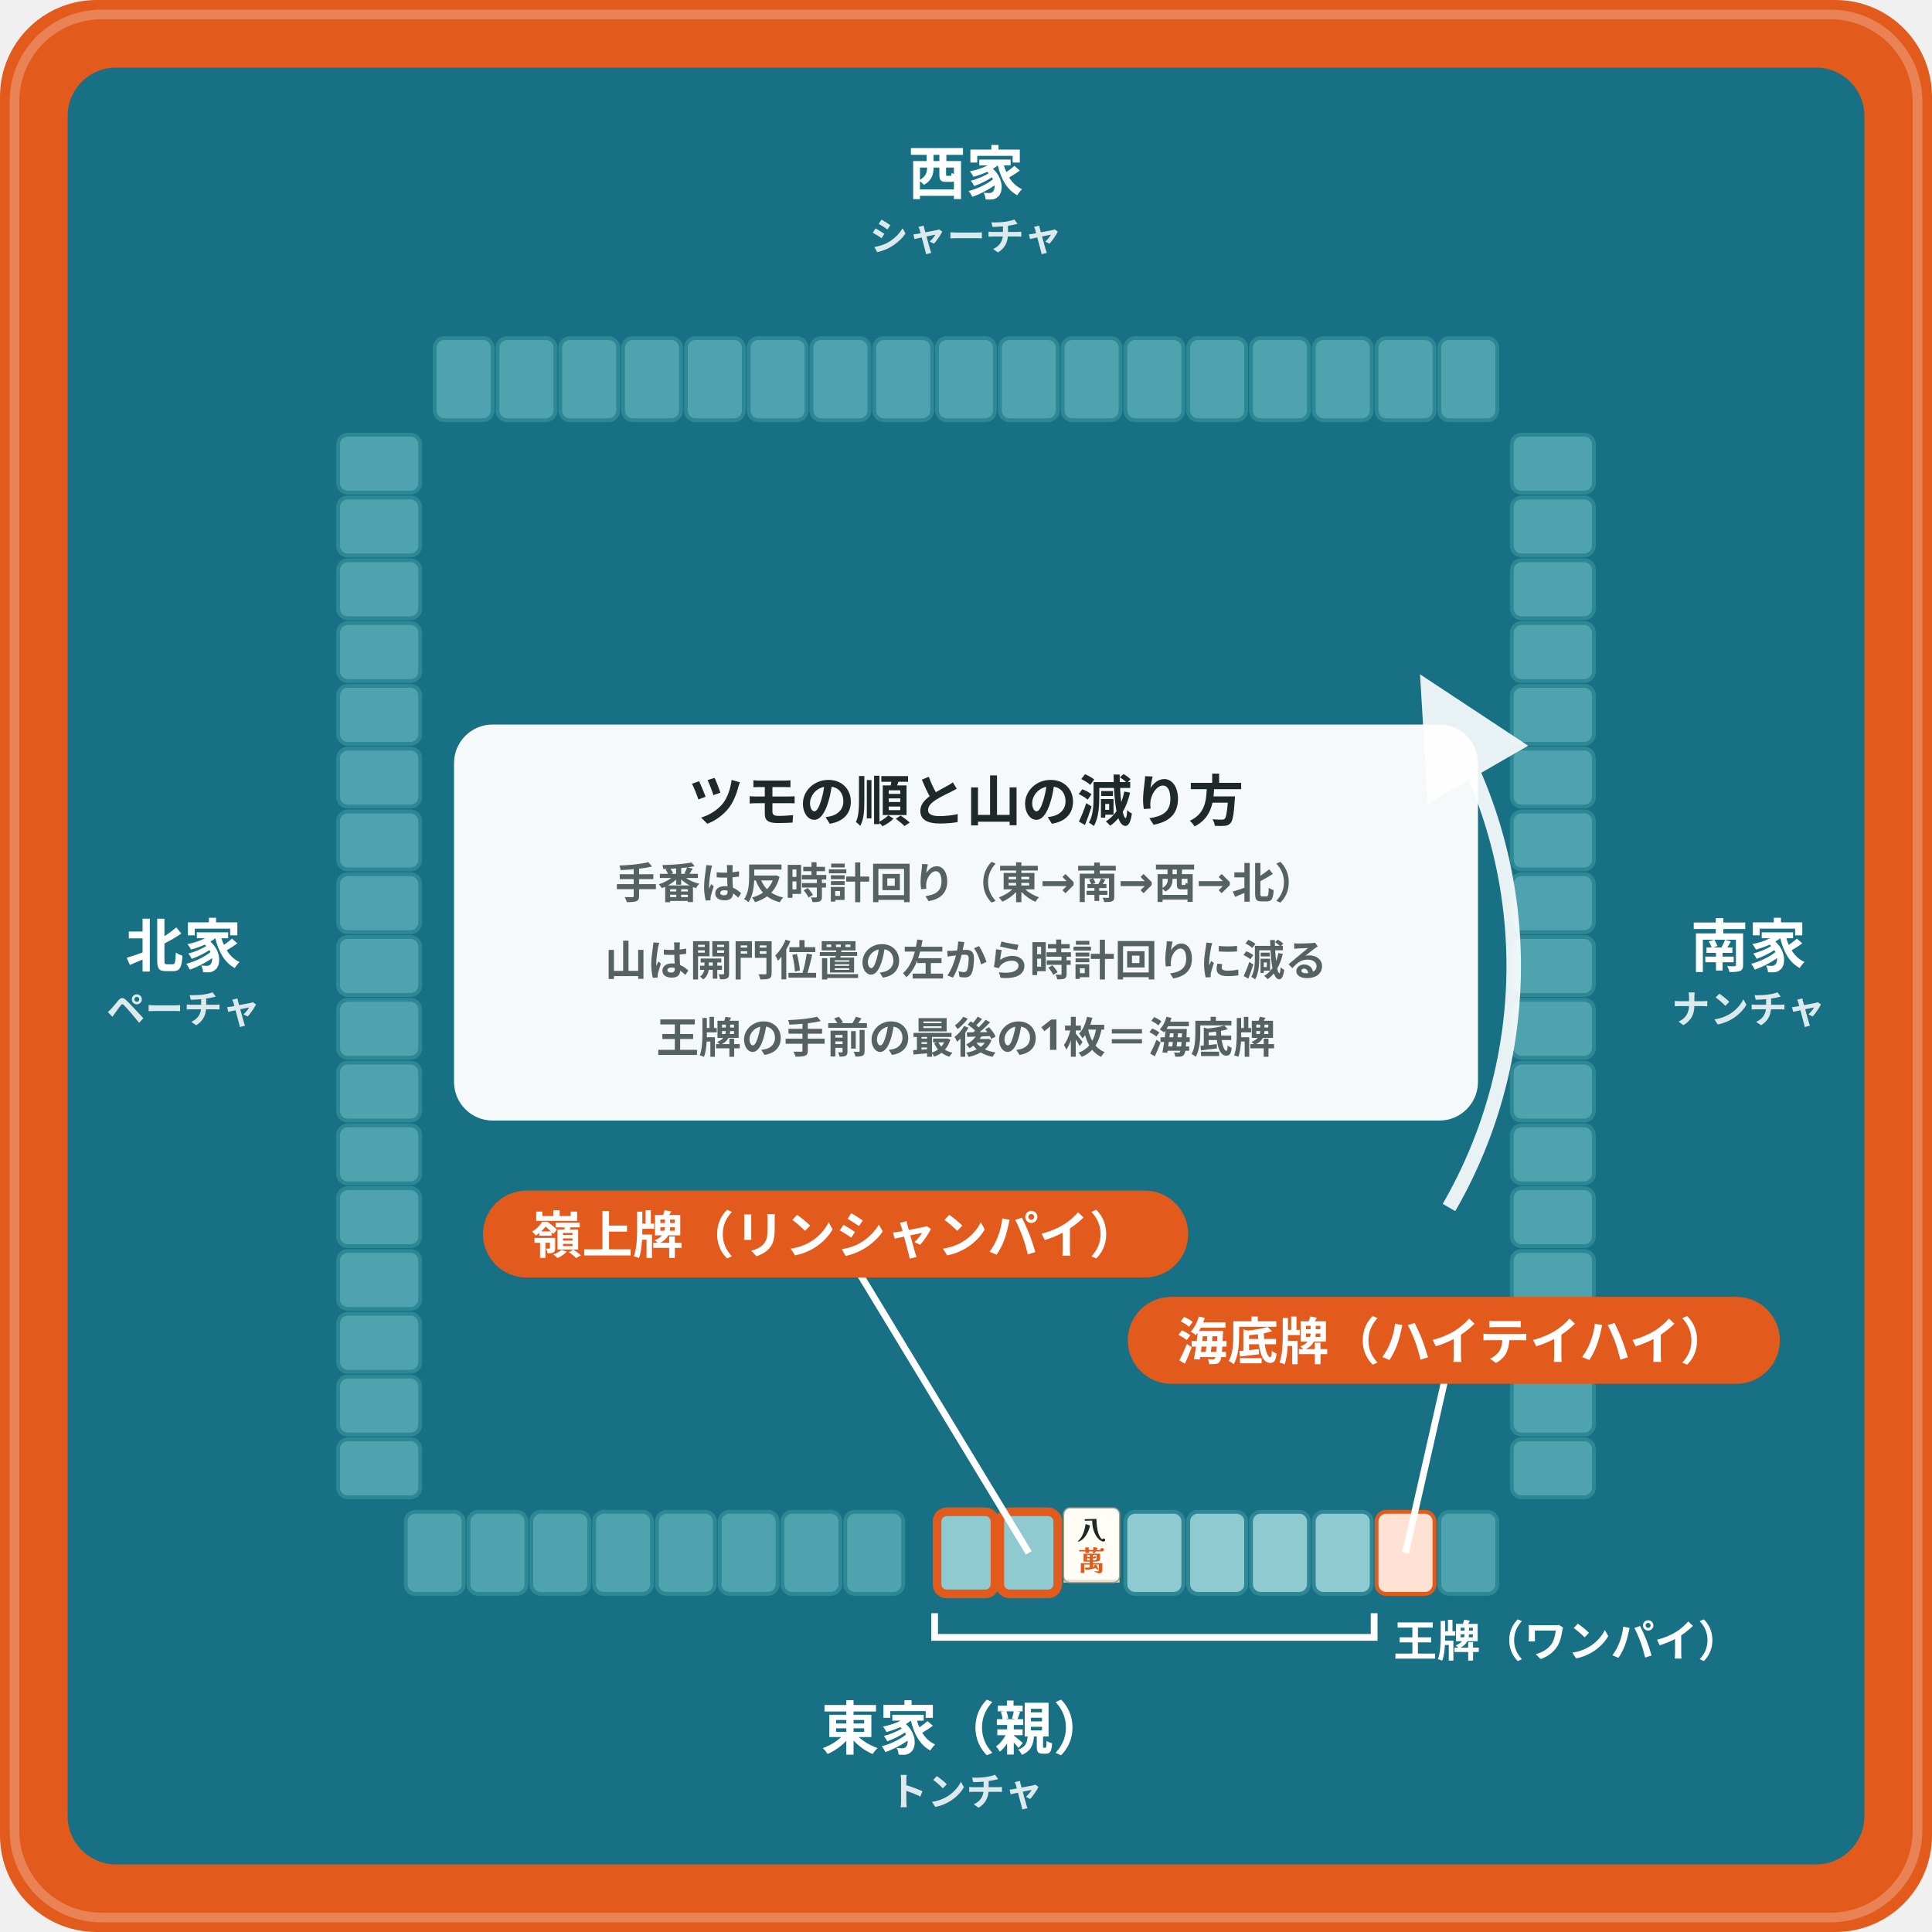
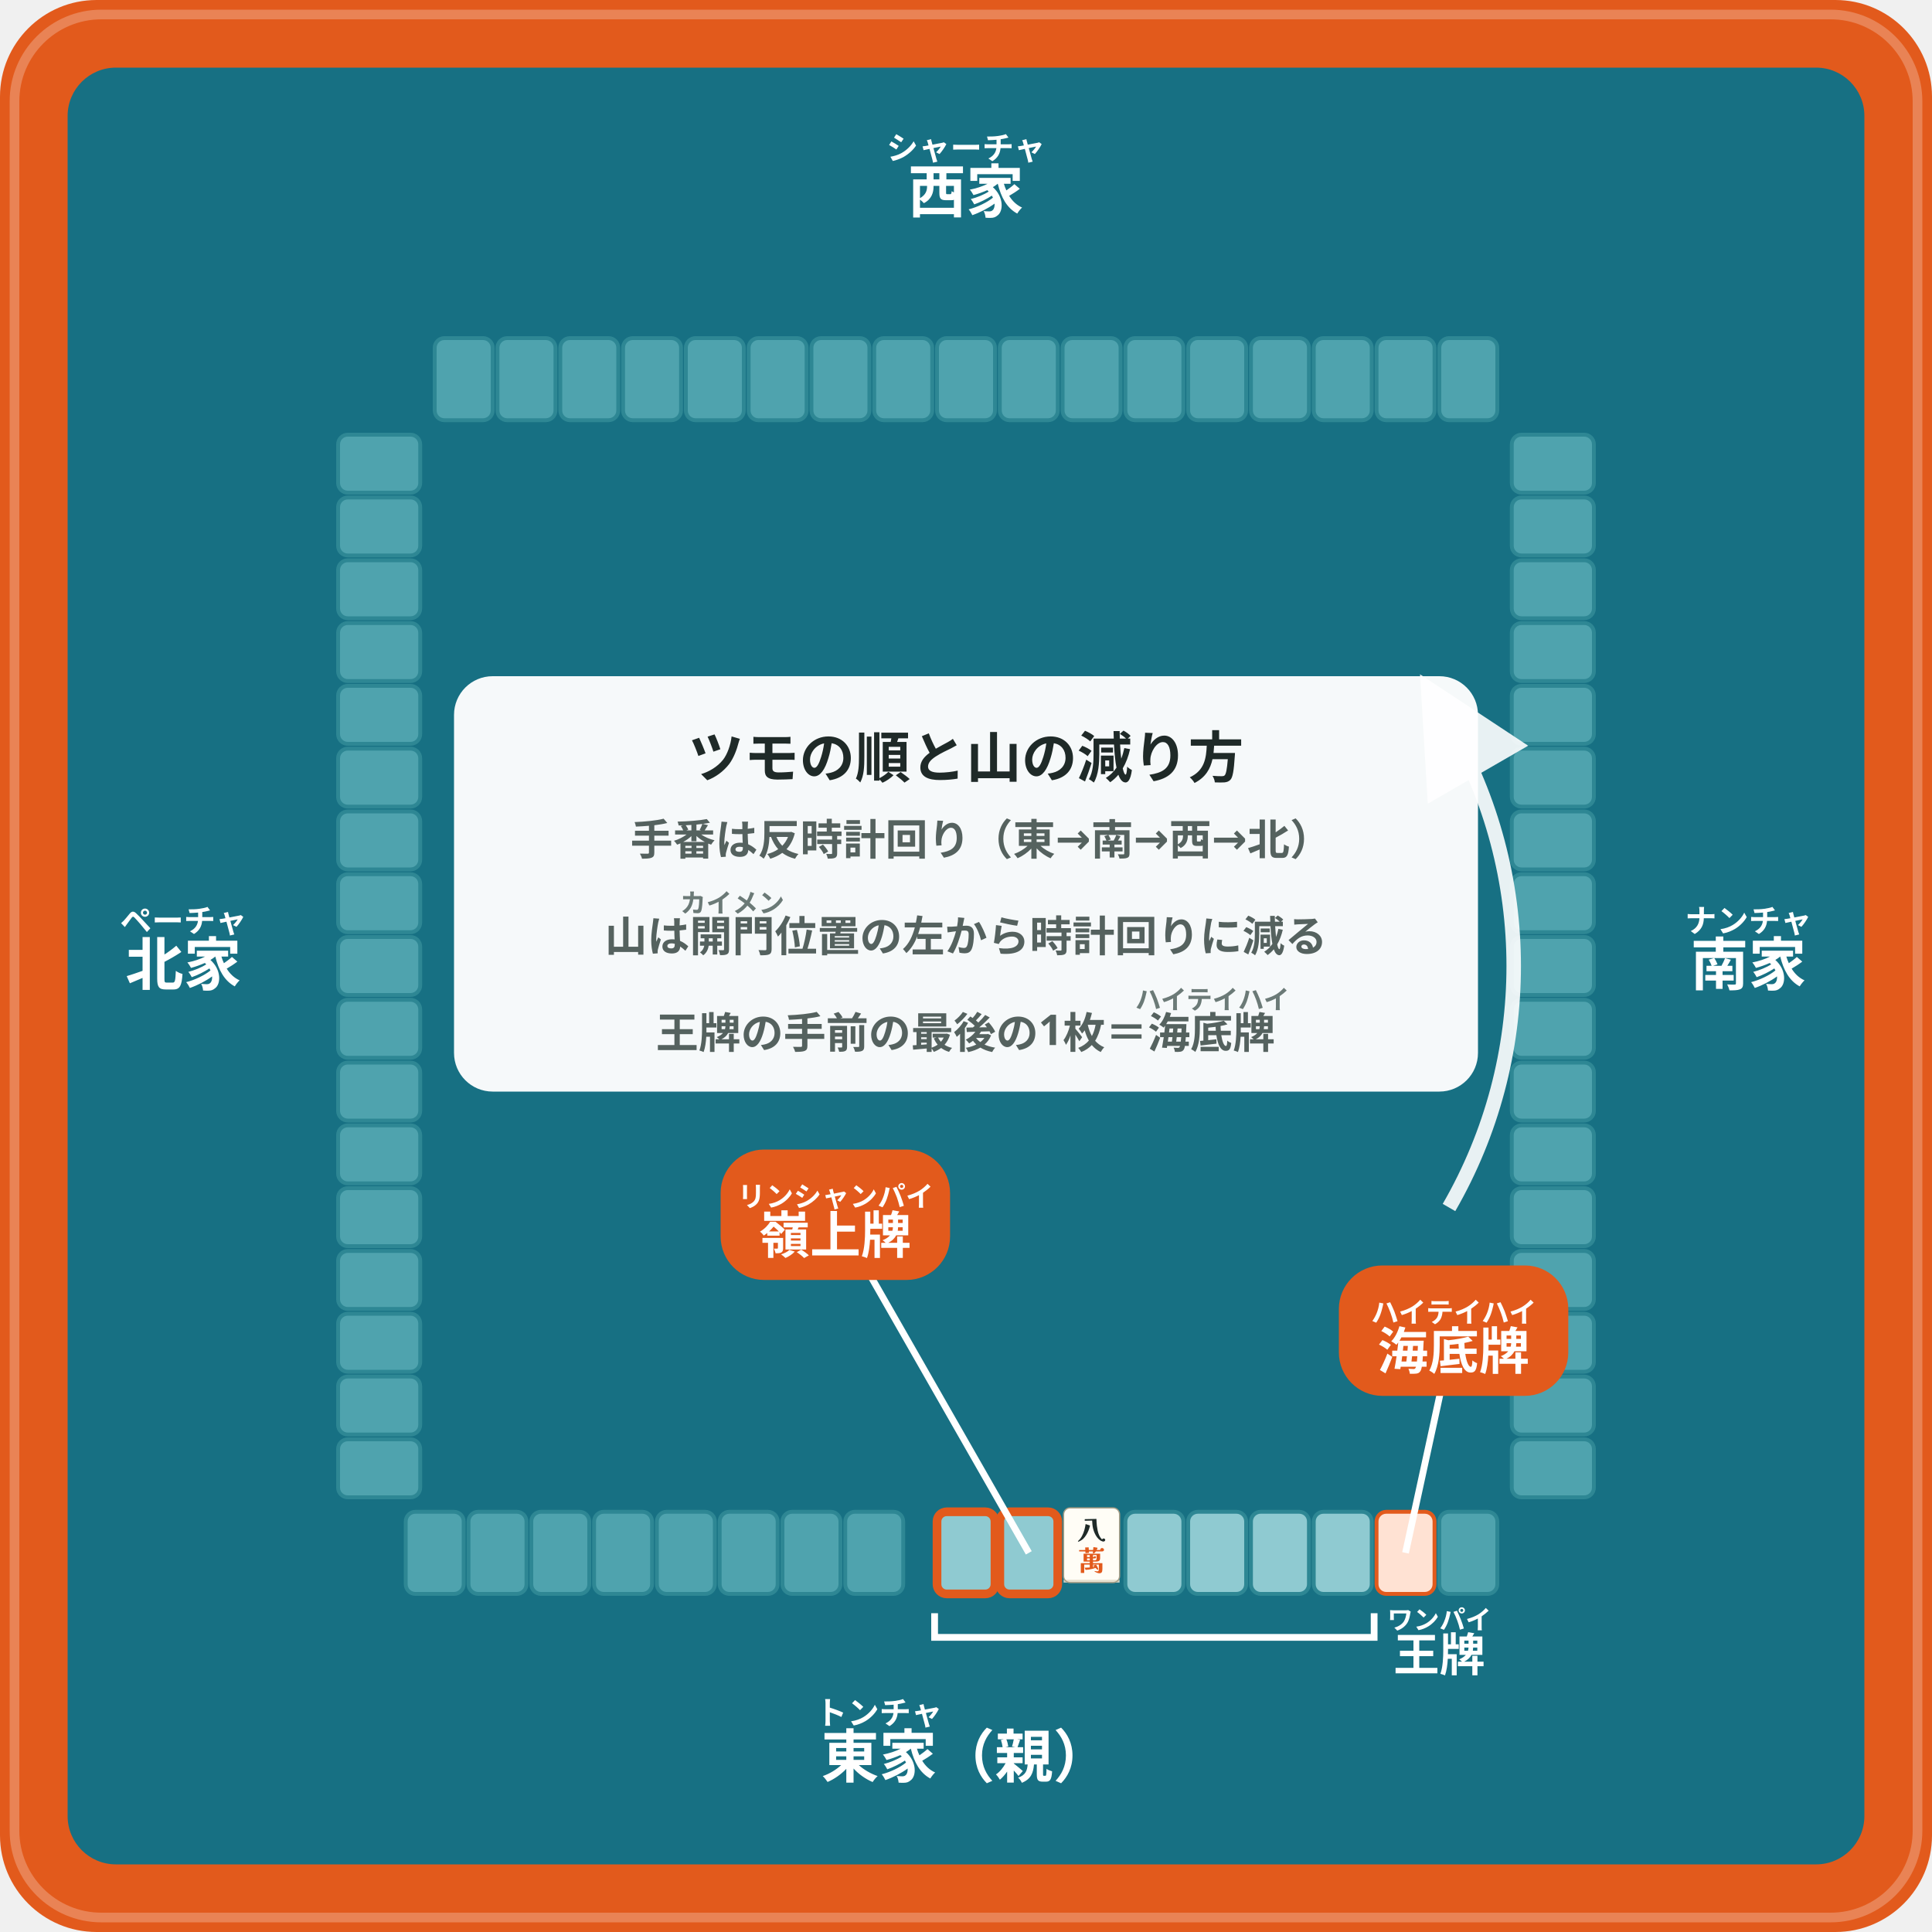
<svg xmlns="http://www.w3.org/2000/svg" viewBox="0 0 400 400" role="img" aria-label="ツモの順と山の減り方の図。手番は反時計回り、山は時計回りに減り、最後の1枚が海底牌">
  <defs>
    <marker id="ah" markerWidth="8" markerHeight="8" refX="4" refY="4" orient="auto">
      <path d="M0 0 L8 4 L0 8 Z" fill="#fff" />
    </marker>
  </defs>
  <rect width="400" height="400" rx="20" fill="#E25A1C" />
  <rect x="3" y="3" width="394" height="394" rx="18" fill="none" stroke="#fff" stroke-opacity=".25" stroke-width="2" />
  <rect x="14" y="14" width="372" height="372" rx="10" fill="#177083" />
  <g transform="rotate(0 200 200)">
    <rect x="298.0" y="313" width="12" height="17" rx="2" fill="#4FA3AE" stroke="#2E8794" stroke-width=".8" />
    <rect x="285.0" y="313" width="12" height="17" rx="2" fill="#FFE2D3" stroke="#E25A1C" stroke-width=".8" />
    <rect x="272.0" y="313" width="12" height="17" rx="2" fill="#8FCAD1" stroke="#2E8794" stroke-width=".8" />
    <rect x="259.0" y="313" width="12" height="17" rx="2" fill="#8FCAD1" stroke="#2E8794" stroke-width=".8" />
    <rect x="246.0" y="313" width="12" height="17" rx="2" fill="#8FCAD1" stroke="#2E8794" stroke-width=".8" />
    <rect x="233.0" y="313" width="12" height="17" rx="2" fill="#8FCAD1" stroke="#2E8794" stroke-width=".8" />
    <svg x="220.0" y="312" width="12" height="17.2" viewBox="-1 -1 62 89">
      <rect x="0" y="7" width="60" height="80" rx="7" fill="#177083" />
      <rect x="0" y="0" width="60" height="80" rx="7" fill="#FFFDF6" />
      <rect x="0" y="77" width="60" height="3" fill="#E3DCCB" opacity=".9" />
      <rect x="0" y="0" width="60" height="80" rx="7" fill="none" stroke="#A79E87" stroke-width="1.3" />
      <path transform="translate(14.82 34.75) scale(0.03 -0.03)" d="M451 529Q432 443 398.5 357.0Q365 271 316.5 193.0Q268 115 205 52Q182 30 151.0 10.5Q120 -9 91 -25Q82 -29 62.5 -38.5Q43 -48 32 -48Q19 -48 19 -37Q19 -31 22 -27Q23 -25 25.0 -23.0Q27 -21 28 -20Q74 22 106.0 63.5Q138 105 166 160Q216 255 247.0 364.5Q278 474 293 582ZM993 15Q993 -11 972.5 -27.5Q952 -44 926 -44Q913 -44 892.0 -37.0Q871 -30 851.5 -20.5Q832 -11 821 -5Q755 38 703.5 106.5Q652 175 617.0 254.0Q582 333 563 407Q545 479 536.5 555.5Q528 632 526 706L262 699V756L679 765Q681 703 684.5 642.0Q688 581 695 520Q706 434 724.0 345.0Q742 256 778.5 175.5Q815 95 879 31Q888 46 903.0 56.5Q918 67 938 67Q959 67 976.0 50.5Q993 34 993 15Z" fill="#1F2A28" />
      <path transform="translate(14.91 67.52) scale(0.03 -0.03)" d="M438 378V448H341V378ZM438 493V568H341V493ZM682 568H554V493H580Q583 506 595.0 515.5Q607 525 622 525Q638 525 650.0 513.0Q662 501 662 487Q662 470 652.0 459.0Q642 448 622 448H554V378Q568 378 582.5 377.5Q597 377 611 377Q649 377 665.5 395.5Q682 414 682 455ZM889 67Q889 27 882.5 -7.5Q876 -42 852.5 -63.0Q829 -84 778 -84Q755 -84 726.0 -75.0Q697 -66 669.0 -53.5Q641 -41 622 -29Q621 -28 617 -26Q607 -20 607 -14Q607 -5 618 -5Q627 -5 636.0 -6.5Q645 -8 653 -10Q667 -12 681.5 -14.0Q696 -16 711 -16Q736 -16 746.5 -1.5Q757 13 760.0 34.0Q763 55 763 76Q763 114 762.5 152.0Q762 190 762 227H554V135Q566 137 578.5 138.5Q591 140 603 142L559 184Q567 189 586.5 197.5Q606 206 625.5 213.5Q645 221 653 221Q660 221 663.5 219.0Q667 217 671 214Q676 211 687.5 189.0Q699 167 712.0 139.5Q725 112 734.5 89.5Q744 67 744 62Q744 55 738.5 48.0Q733 41 725 41Q719 41 714.5 43.5Q710 46 706 49Q702 52 699.0 55.5Q696 59 692 62L642 109Q594 89 531.5 73.0Q469 57 405.5 47.5Q342 38 289 37L254 116Q302 116 347.5 118.5Q393 121 438 124V227H240V-72H118V276H438V333H218V615H808V456Q808 386 770.0 359.5Q732 333 667 333H554V276H889ZM947 757Q947 726 926.0 711.0Q905 696 875 696H656Q650 686 635.5 669.0Q621 652 604.0 638.5Q587 625 574 625Q549 625 549 649Q549 661 550.5 672.5Q552 684 553 696H406L409 644L285 636L281 696H59V746L279 747L274 838L399 842L404 747H558Q561 773 563.5 798.5Q566 824 569 852Q595 847 619.5 843.5Q644 840 667 836Q669 836 674.5 835.0Q680 834 686 833Q693 832 698.5 831.0Q704 830 705 830Q709 828 712.0 825.5Q715 823 715 818Q715 811 709.0 797.0Q703 783 695.5 769.0Q688 755 682 747H810Q812 773 828.5 795.5Q845 818 876 818Q901 818 924.0 800.0Q947 782 947 757Z" fill="#E25A1C" />
    </svg>
    <rect x="207.0" y="313" width="12" height="17" rx="2" fill="#8FCAD1" stroke="#2E8794" stroke-width=".8" />
    <rect x="207.0" y="313" width="12" height="17" rx="2" fill="none" stroke="#E25A1C" stroke-width="1.8" />
    <rect x="194.0" y="313" width="12" height="17" rx="2" fill="#8FCAD1" stroke="#2E8794" stroke-width=".8" />
    <rect x="194.0" y="313" width="12" height="17" rx="2" fill="none" stroke="#E25A1C" stroke-width="1.8" />
    <rect x="175.0" y="313" width="12" height="17" rx="2" fill="#4FA3AE" stroke="#2E8794" stroke-width=".8" />
    <rect x="162.0" y="313" width="12" height="17" rx="2" fill="#4FA3AE" stroke="#2E8794" stroke-width=".8" />
    <rect x="149.0" y="313" width="12" height="17" rx="2" fill="#4FA3AE" stroke="#2E8794" stroke-width=".8" />
    <rect x="136.0" y="313" width="12" height="17" rx="2" fill="#4FA3AE" stroke="#2E8794" stroke-width=".8" />
    <rect x="123.0" y="313" width="12" height="17" rx="2" fill="#4FA3AE" stroke="#2E8794" stroke-width=".8" />
    <rect x="110.0" y="313" width="12" height="17" rx="2" fill="#4FA3AE" stroke="#2E8794" stroke-width=".8" />
    <rect x="97.0" y="313" width="12" height="17" rx="2" fill="#4FA3AE" stroke="#2E8794" stroke-width=".8" />
    <rect x="84.0" y="313" width="12" height="17" rx="2" fill="#4FA3AE" stroke="#2E8794" stroke-width=".8" />
  </g>
  <g transform="rotate(270 200 200)">
    <rect x="298.0" y="313" width="12" height="17" rx="2" fill="#4FA3AE" stroke="#2E8794" stroke-width=".8" />
    <rect x="285.0" y="313" width="12" height="17" rx="2" fill="#4FA3AE" stroke="#2E8794" stroke-width=".8" />
    <rect x="272.0" y="313" width="12" height="17" rx="2" fill="#4FA3AE" stroke="#2E8794" stroke-width=".8" />
    <rect x="259.0" y="313" width="12" height="17" rx="2" fill="#4FA3AE" stroke="#2E8794" stroke-width=".8" />
    <rect x="246.0" y="313" width="12" height="17" rx="2" fill="#4FA3AE" stroke="#2E8794" stroke-width=".8" />
    <rect x="233.0" y="313" width="12" height="17" rx="2" fill="#4FA3AE" stroke="#2E8794" stroke-width=".8" />
    <rect x="220.0" y="313" width="12" height="17" rx="2" fill="#4FA3AE" stroke="#2E8794" stroke-width=".8" />
    <rect x="207.0" y="313" width="12" height="17" rx="2" fill="#4FA3AE" stroke="#2E8794" stroke-width=".8" />
    <rect x="194.0" y="313" width="12" height="17" rx="2" fill="#4FA3AE" stroke="#2E8794" stroke-width=".8" />
    <rect x="181.0" y="313" width="12" height="17" rx="2" fill="#4FA3AE" stroke="#2E8794" stroke-width=".8" />
    <rect x="168.0" y="313" width="12" height="17" rx="2" fill="#4FA3AE" stroke="#2E8794" stroke-width=".8" />
    <rect x="155.0" y="313" width="12" height="17" rx="2" fill="#4FA3AE" stroke="#2E8794" stroke-width=".8" />
    <rect x="142.0" y="313" width="12" height="17" rx="2" fill="#4FA3AE" stroke="#2E8794" stroke-width=".8" />
    <rect x="129.0" y="313" width="12" height="17" rx="2" fill="#4FA3AE" stroke="#2E8794" stroke-width=".8" />
    <rect x="116.0" y="313" width="12" height="17" rx="2" fill="#4FA3AE" stroke="#2E8794" stroke-width=".8" />
    <rect x="103.0" y="313" width="12" height="17" rx="2" fill="#4FA3AE" stroke="#2E8794" stroke-width=".8" />
    <rect x="90.0" y="313" width="12" height="17" rx="2" fill="#4FA3AE" stroke="#2E8794" stroke-width=".8" />
  </g>
  <g transform="rotate(180 200 200)">
    <rect x="298.0" y="313" width="12" height="17" rx="2" fill="#4FA3AE" stroke="#2E8794" stroke-width=".8" />
    <rect x="285.0" y="313" width="12" height="17" rx="2" fill="#4FA3AE" stroke="#2E8794" stroke-width=".8" />
    <rect x="272.0" y="313" width="12" height="17" rx="2" fill="#4FA3AE" stroke="#2E8794" stroke-width=".8" />
    <rect x="259.0" y="313" width="12" height="17" rx="2" fill="#4FA3AE" stroke="#2E8794" stroke-width=".8" />
    <rect x="246.0" y="313" width="12" height="17" rx="2" fill="#4FA3AE" stroke="#2E8794" stroke-width=".8" />
    <rect x="233.0" y="313" width="12" height="17" rx="2" fill="#4FA3AE" stroke="#2E8794" stroke-width=".8" />
    <rect x="220.0" y="313" width="12" height="17" rx="2" fill="#4FA3AE" stroke="#2E8794" stroke-width=".8" />
    <rect x="207.0" y="313" width="12" height="17" rx="2" fill="#4FA3AE" stroke="#2E8794" stroke-width=".8" />
    <rect x="194.0" y="313" width="12" height="17" rx="2" fill="#4FA3AE" stroke="#2E8794" stroke-width=".8" />
    <rect x="181.0" y="313" width="12" height="17" rx="2" fill="#4FA3AE" stroke="#2E8794" stroke-width=".8" />
    <rect x="168.0" y="313" width="12" height="17" rx="2" fill="#4FA3AE" stroke="#2E8794" stroke-width=".8" />
    <rect x="155.0" y="313" width="12" height="17" rx="2" fill="#4FA3AE" stroke="#2E8794" stroke-width=".8" />
    <rect x="142.0" y="313" width="12" height="17" rx="2" fill="#4FA3AE" stroke="#2E8794" stroke-width=".8" />
    <rect x="129.0" y="313" width="12" height="17" rx="2" fill="#4FA3AE" stroke="#2E8794" stroke-width=".8" />
    <rect x="116.0" y="313" width="12" height="17" rx="2" fill="#4FA3AE" stroke="#2E8794" stroke-width=".8" />
    <rect x="103.0" y="313" width="12" height="17" rx="2" fill="#4FA3AE" stroke="#2E8794" stroke-width=".8" />
    <rect x="90.0" y="313" width="12" height="17" rx="2" fill="#4FA3AE" stroke="#2E8794" stroke-width=".8" />
  </g>
  <g transform="rotate(90 200 200)">
    <rect x="298.0" y="313" width="12" height="17" rx="2" fill="#4FA3AE" stroke="#2E8794" stroke-width=".8" />
    <rect x="285.0" y="313" width="12" height="17" rx="2" fill="#4FA3AE" stroke="#2E8794" stroke-width=".8" />
    <rect x="272.0" y="313" width="12" height="17" rx="2" fill="#4FA3AE" stroke="#2E8794" stroke-width=".8" />
    <rect x="259.0" y="313" width="12" height="17" rx="2" fill="#4FA3AE" stroke="#2E8794" stroke-width=".8" />
    <rect x="246.0" y="313" width="12" height="17" rx="2" fill="#4FA3AE" stroke="#2E8794" stroke-width=".8" />
    <rect x="233.0" y="313" width="12" height="17" rx="2" fill="#4FA3AE" stroke="#2E8794" stroke-width=".8" />
    <rect x="220.0" y="313" width="12" height="17" rx="2" fill="#4FA3AE" stroke="#2E8794" stroke-width=".8" />
    <rect x="207.0" y="313" width="12" height="17" rx="2" fill="#4FA3AE" stroke="#2E8794" stroke-width=".8" />
    <rect x="194.0" y="313" width="12" height="17" rx="2" fill="#4FA3AE" stroke="#2E8794" stroke-width=".8" />
    <rect x="181.0" y="313" width="12" height="17" rx="2" fill="#4FA3AE" stroke="#2E8794" stroke-width=".8" />
    <rect x="168.0" y="313" width="12" height="17" rx="2" fill="#4FA3AE" stroke="#2E8794" stroke-width=".8" />
    <rect x="155.0" y="313" width="12" height="17" rx="2" fill="#4FA3AE" stroke="#2E8794" stroke-width=".8" />
    <rect x="142.0" y="313" width="12" height="17" rx="2" fill="#4FA3AE" stroke="#2E8794" stroke-width=".8" />
    <rect x="129.0" y="313" width="12" height="17" rx="2" fill="#4FA3AE" stroke="#2E8794" stroke-width=".8" />
    <rect x="116.0" y="313" width="12" height="17" rx="2" fill="#4FA3AE" stroke="#2E8794" stroke-width=".8" />
    <rect x="103.0" y="313" width="12" height="17" rx="2" fill="#4FA3AE" stroke="#2E8794" stroke-width=".8" />
    <rect x="90.0" y="313" width="12" height="17" rx="2" fill="#4FA3AE" stroke="#2E8794" stroke-width=".8" />
  </g>
-   <text x="200" y="358" text-anchor="middle" dominant-baseline="middle" font-size="12" font-weight="900" fill="#fff" font-family="Noto Sans JP, sans-serif">東家（親）</text>
-   <text x="200" y="371" text-anchor="middle" dominant-baseline="middle" font-size="8" font-weight="700" fill="#fff" fill-opacity=".85" font-family="Noto Sans JP, sans-serif">トンチャ</text>
-   <text x="362" y="196" text-anchor="middle" dominant-baseline="middle" font-size="12" font-weight="900" fill="#fff" font-family="Noto Sans JP, sans-serif">南家</text>
-   <text x="362" y="209" text-anchor="middle" dominant-baseline="middle" font-size="8" font-weight="700" fill="#fff" fill-opacity=".85" font-family="Noto Sans JP, sans-serif">ナンチャ</text>
-   <text x="200" y="36" text-anchor="middle" dominant-baseline="middle" font-size="12" font-weight="900" fill="#fff" font-family="Noto Sans JP, sans-serif">西家</text>
-   <text x="200" y="49" text-anchor="middle" dominant-baseline="middle" font-size="8" font-weight="700" fill="#fff" fill-opacity=".85" font-family="Noto Sans JP, sans-serif">シャーチャ</text>
-   <text x="38" y="196" text-anchor="middle" dominant-baseline="middle" font-size="12" font-weight="900" fill="#fff" font-family="Noto Sans JP, sans-serif">北家</text>
-   <text x="38" y="209" text-anchor="middle" dominant-baseline="middle" font-size="8" font-weight="700" fill="#fff" fill-opacity=".85" font-family="Noto Sans JP, sans-serif">ペーチャ</text>
+   <text x="170.0" y="368.0" font-size="12" font-weight="900" fill="#fff" font-family="Noto Sans JP, sans-serif">東家（親）</text>
+   <text x="182.0" y="357.0" text-anchor="middle" font-size="6.6" font-weight="700" fill="#fff" font-family="Noto Sans JP, sans-serif">トンチャ</text>
+   <text x="350.0" y="204.0" font-size="12" font-weight="900" fill="#fff" font-family="Noto Sans JP, sans-serif">南家</text>
+   <text x="362.0" y="193.0" text-anchor="middle" font-size="6.6" font-weight="700" fill="#fff" font-family="Noto Sans JP, sans-serif">ナンチャ</text>
+   <text x="188.0" y="44.0" font-size="12" font-weight="900" fill="#fff" font-family="Noto Sans JP, sans-serif">西家</text>
+   <text x="200.0" y="33.0" text-anchor="middle" font-size="6.6" font-weight="700" fill="#fff" font-family="Noto Sans JP, sans-serif" textLength="28.0" lengthAdjust="spacingAndGlyphs">シャーチャ</text>
+   <text x="26.0" y="204.0" font-size="12" font-weight="900" fill="#fff" font-family="Noto Sans JP, sans-serif">北家</text>
+   <text x="38.0" y="193.0" text-anchor="middle" font-size="6.6" font-weight="700" fill="#fff" font-family="Noto Sans JP, sans-serif">ペーチャ</text>
  <path d="M193.5 334 v5 H284.5 v-5" fill="none" stroke="#fff" stroke-width="1.4" />
-   <text x="288.5" y="343" text-anchor="start" font-size="9" font-weight="900" fill="#fff" font-family="Noto Sans JP, sans-serif">王牌（ワンパイ）</text>
-   <rect x="94" y="150" width="212" height="82" rx="8" fill="#fff" opacity=".96" />
-   <text x="200" y="170" text-anchor="middle" font-size="11.5" font-weight="900" fill="#1F2A28" font-family="Noto Sans JP, sans-serif">ツモの順と山の減り方</text>
-   <text x="200" y="186" text-anchor="middle" font-size="8.8" font-weight="700" fill="#55625F" font-family="Noto Sans JP, sans-serif">手番は反時計回り（東→南→西→北）</text>
-   <text x="200" y="202" text-anchor="middle" font-size="8.8" font-weight="700" fill="#55625F" font-family="Noto Sans JP, sans-serif">山は開門位置の左から時計回りに減る</text>
-   <text x="200" y="218" text-anchor="middle" font-size="8.8" font-weight="700" fill="#55625F" font-family="Noto Sans JP, sans-serif">王牌の手前の最後の1枚＝海底牌</text>
+   <text x="288.5" y="346.0" font-size="9.5" font-weight="900" fill="#fff" font-family="Noto Sans JP, sans-serif">王牌</text>
+   <text x="298.0" y="337.3" text-anchor="middle" font-size="5.4" font-weight="700" fill="#fff" font-family="Noto Sans JP, sans-serif">ワンパイ</text>
+   <rect x="94" y="140" width="212" height="86" rx="8" fill="#fff" opacity=".96" />
+   <text x="142.5" y="161.0" font-size="11.5" font-weight="900" fill="#1F2A28" font-family="Noto Sans JP, sans-serif">ツモの順と山の減り方</text>
+   <text x="130.5" y="177.0" font-size="8.8" font-weight="700" fill="#55625F" font-family="Noto Sans JP, sans-serif">手番は反時計回り（東→南→西→北）</text>
+   <text x="125.2" y="197.0" font-size="8.8" font-weight="700" fill="#55625F" font-family="Noto Sans JP, sans-serif">山は開門位置の左から時計回りに減る</text>
+   <text x="151.6" y="188.9" text-anchor="middle" font-size="5.4" font-weight="700" fill="#6B7A77" font-family="Noto Sans JP, sans-serif">カイメン</text>
+   <text x="135.8" y="217.0" font-size="8.8" font-weight="700" fill="#55625F" font-family="Noto Sans JP, sans-serif">王牌の手前の最後の1枚＝海底牌</text>
+   <text x="251.0" y="208.9" text-anchor="middle" font-size="5.4" font-weight="700" fill="#6B7A77" font-family="Noto Sans JP, sans-serif" textLength="29.6" lengthAdjust="spacingAndGlyphs">ハイテイハイ</text>
  <path d="M300 250 A100 100 0 0 0 300 150" fill="none" stroke="#fff" stroke-width="3" marker-end="url(#ah)" opacity=".9" />
-   <line x1="291.0" y1="321.5" x2="301.0" y2="277.5" stroke="#fff" stroke-width="1.4" />
-   <rect x="233.5" y="268.5" width="135.0" height="18" rx="9" fill="#E25A1C" />
-   <text x="301.0" y="281.5" text-anchor="middle" font-size="10.5" font-weight="900" fill="#fff" font-family="Noto Sans JP, sans-serif">海底牌（ハイテイハイ）</text>
-   <line x1="213.0" y1="321.5" x2="173.0" y2="255.5" stroke="#fff" stroke-width="1.4" />
-   <rect x="100.0" y="246.5" width="146.0" height="18" rx="9" fill="#E25A1C" />
-   <text x="173.0" y="259.5" text-anchor="middle" font-size="10.5" font-weight="900" fill="#fff" font-family="Noto Sans JP, sans-serif">嶺上牌（リンシャンパイ）</text>
+   <line x1="291.0" y1="321.5" x2="301.0" y2="275.5" stroke="#fff" stroke-width="1.4" />
+   <rect x="277.2" y="262.0" width="47.5" height="27" rx="9" fill="#E25A1C" />
+   <text x="285.2" y="283.5" font-size="10.5" font-weight="900" fill="#fff" font-family="Noto Sans JP, sans-serif">海底牌</text>
+   <text x="301.0" y="273.8" text-anchor="middle" font-size="5.8" font-weight="700" fill="#fff" font-family="Noto Sans JP, sans-serif">ハイテイハイ</text>
+   <line x1="213.0" y1="321.5" x2="173.0" y2="251.5" stroke="#fff" stroke-width="1.4" />
+   <rect x="149.2" y="238.0" width="47.5" height="27" rx="9" fill="#E25A1C" />
+   <text x="157.2" y="259.5" font-size="10.5" font-weight="900" fill="#fff" font-family="Noto Sans JP, sans-serif">嶺上牌</text>
+   <text x="173.0" y="249.8" text-anchor="middle" font-size="5.8" font-weight="700" fill="#fff" font-family="Noto Sans JP, sans-serif" textLength="35.0" lengthAdjust="spacingAndGlyphs">リンシャンパイ</text>
</svg>
